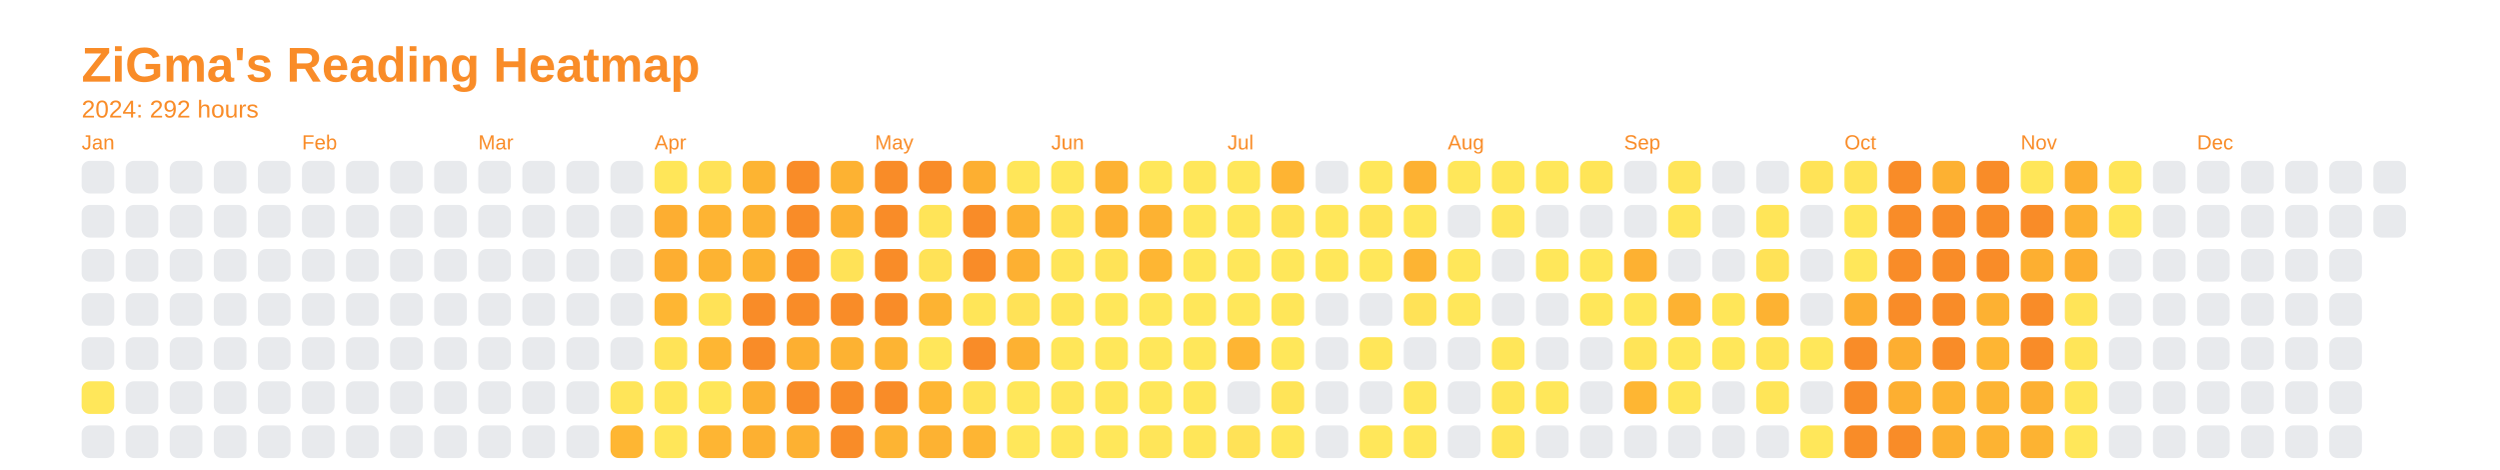
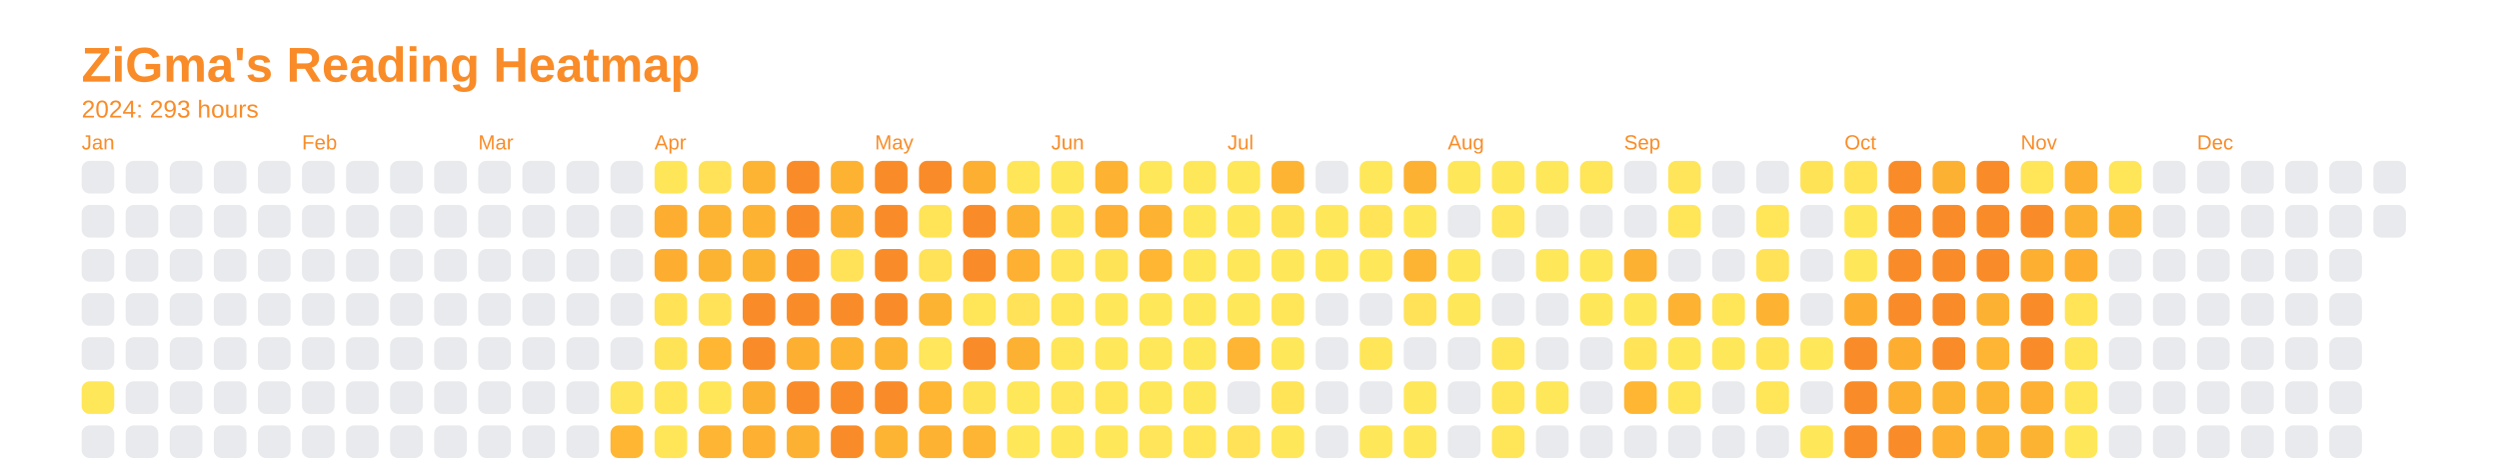
<svg xmlns="http://www.w3.org/2000/svg" baseProfile="full" height="57.5mm" version="1.1" viewBox="0,0,306.2,57.5" width="306.2mm">
  <defs />
  <rect fill="none" height="57.5" width="306.2" x="0" y="0" />
  <text fill="#f98c28" style="font-size:6px; font-family:Arial; font-weight:bold;" x="10" y="10">ZiGma's Reading Heatmap</text>
-   <text fill="#f98c28" style="font-size:3px; font-family:Arial;" x="10" y="14.4">2024: 292 hours</text>
+   <text fill="#f98c28" style="font-size:3px; font-family:Arial;" x="10" y="14.4">2024: 293 hours</text>
  <text fill="#f98c28" style="font-size:2.5px; font-family:Arial" x="10" y="18.3">Jan</text>
  <rect fill="#e8eaed" height="4" rx="1" ry="1" width="4" x="10" y="19.7" />
  <rect fill="#e8eaed" height="4" rx="1" ry="1" width="4" x="10" y="25.1" />
  <rect fill="#e8eaed" height="4" rx="1" ry="1" width="4" x="10" y="30.5" />
  <rect fill="#e8eaed" height="4" rx="1" ry="1" width="4" x="10" y="35.9" />
  <rect fill="#e8eaed" height="4" rx="1" ry="1" width="4" x="10" y="41.3" />
  <rect fill="#ffe75a" height="4" rx="1" ry="1" width="4" x="10" y="46.7" />
  <rect fill="#e8eaed" height="4" rx="1" ry="1" width="4" x="10" y="52.1" />
  <rect fill="#e8eaed" height="4" rx="1" ry="1" width="4" x="15.4" y="19.7" />
  <rect fill="#e8eaed" height="4" rx="1" ry="1" width="4" x="15.4" y="25.1" />
  <rect fill="#e8eaed" height="4" rx="1" ry="1" width="4" x="15.4" y="30.5" />
  <rect fill="#e8eaed" height="4" rx="1" ry="1" width="4" x="15.4" y="35.9" />
  <rect fill="#e8eaed" height="4" rx="1" ry="1" width="4" x="15.4" y="41.3" />
  <rect fill="#e8eaed" height="4" rx="1" ry="1" width="4" x="15.4" y="46.7" />
  <rect fill="#e8eaed" height="4" rx="1" ry="1" width="4" x="15.4" y="52.1" />
  <rect fill="#e8eaed" height="4" rx="1" ry="1" width="4" x="20.8" y="19.7" />
  <rect fill="#e8eaed" height="4" rx="1" ry="1" width="4" x="20.8" y="25.1" />
  <rect fill="#e8eaed" height="4" rx="1" ry="1" width="4" x="20.8" y="30.5" />
  <rect fill="#e8eaed" height="4" rx="1" ry="1" width="4" x="20.8" y="35.9" />
  <rect fill="#e8eaed" height="4" rx="1" ry="1" width="4" x="20.8" y="41.3" />
  <rect fill="#e8eaed" height="4" rx="1" ry="1" width="4" x="20.8" y="46.7" />
  <rect fill="#e8eaed" height="4" rx="1" ry="1" width="4" x="20.8" y="52.1" />
  <rect fill="#e8eaed" height="4" rx="1" ry="1" width="4" x="26.2" y="19.7" />
  <rect fill="#e8eaed" height="4" rx="1" ry="1" width="4" x="26.2" y="25.1" />
  <rect fill="#e8eaed" height="4" rx="1" ry="1" width="4" x="26.2" y="30.5" />
  <rect fill="#e8eaed" height="4" rx="1" ry="1" width="4" x="26.2" y="35.9" />
  <rect fill="#e8eaed" height="4" rx="1" ry="1" width="4" x="26.2" y="41.3" />
  <rect fill="#e8eaed" height="4" rx="1" ry="1" width="4" x="26.2" y="46.7" />
  <rect fill="#e8eaed" height="4" rx="1" ry="1" width="4" x="26.2" y="52.1" />
  <rect fill="#e8eaed" height="4" rx="1" ry="1" width="4" x="31.6" y="19.7" />
  <rect fill="#e8eaed" height="4" rx="1" ry="1" width="4" x="31.6" y="25.1" />
  <rect fill="#e8eaed" height="4" rx="1" ry="1" width="4" x="31.6" y="30.5" />
  <rect fill="#e8eaed" height="4" rx="1" ry="1" width="4" x="31.6" y="35.9" />
  <rect fill="#e8eaed" height="4" rx="1" ry="1" width="4" x="31.6" y="41.3" />
  <rect fill="#e8eaed" height="4" rx="1" ry="1" width="4" x="31.6" y="46.7" />
  <rect fill="#e8eaed" height="4" rx="1" ry="1" width="4" x="31.6" y="52.1" />
  <text fill="#f98c28" style="font-size:2.5px; font-family:Arial" x="37.0" y="18.3">Feb</text>
  <rect fill="#e8eaed" height="4" rx="1" ry="1" width="4" x="37.0" y="19.7" />
  <rect fill="#e8eaed" height="4" rx="1" ry="1" width="4" x="37.0" y="25.1" />
  <rect fill="#e8eaed" height="4" rx="1" ry="1" width="4" x="37.0" y="30.5" />
  <rect fill="#e8eaed" height="4" rx="1" ry="1" width="4" x="37.0" y="35.9" />
  <rect fill="#e8eaed" height="4" rx="1" ry="1" width="4" x="37.0" y="41.3" />
  <rect fill="#e8eaed" height="4" rx="1" ry="1" width="4" x="37.0" y="46.7" />
  <rect fill="#e8eaed" height="4" rx="1" ry="1" width="4" x="37.0" y="52.1" />
  <rect fill="#e8eaed" height="4" rx="1" ry="1" width="4" x="42.4" y="19.7" />
  <rect fill="#e8eaed" height="4" rx="1" ry="1" width="4" x="42.4" y="25.1" />
  <rect fill="#e8eaed" height="4" rx="1" ry="1" width="4" x="42.4" y="30.5" />
  <rect fill="#e8eaed" height="4" rx="1" ry="1" width="4" x="42.4" y="35.9" />
  <rect fill="#e8eaed" height="4" rx="1" ry="1" width="4" x="42.4" y="41.3" />
  <rect fill="#e8eaed" height="4" rx="1" ry="1" width="4" x="42.4" y="46.7" />
  <rect fill="#e8eaed" height="4" rx="1" ry="1" width="4" x="42.4" y="52.1" />
  <rect fill="#e8eaed" height="4" rx="1" ry="1" width="4" x="47.8" y="19.7" />
  <rect fill="#e8eaed" height="4" rx="1" ry="1" width="4" x="47.8" y="25.1" />
  <rect fill="#e8eaed" height="4" rx="1" ry="1" width="4" x="47.8" y="30.5" />
  <rect fill="#e8eaed" height="4" rx="1" ry="1" width="4" x="47.8" y="35.9" />
  <rect fill="#e8eaed" height="4" rx="1" ry="1" width="4" x="47.8" y="41.3" />
  <rect fill="#e8eaed" height="4" rx="1" ry="1" width="4" x="47.8" y="46.7" />
  <rect fill="#e8eaed" height="4" rx="1" ry="1" width="4" x="47.8" y="52.1" />
  <rect fill="#e8eaed" height="4" rx="1" ry="1" width="4" x="53.2" y="19.7" />
  <rect fill="#e8eaed" height="4" rx="1" ry="1" width="4" x="53.2" y="25.1" />
  <rect fill="#e8eaed" height="4" rx="1" ry="1" width="4" x="53.2" y="30.5" />
  <rect fill="#e8eaed" height="4" rx="1" ry="1" width="4" x="53.2" y="35.9" />
  <rect fill="#e8eaed" height="4" rx="1" ry="1" width="4" x="53.2" y="41.3" />
  <rect fill="#e8eaed" height="4" rx="1" ry="1" width="4" x="53.2" y="46.7" />
  <rect fill="#e8eaed" height="4" rx="1" ry="1" width="4" x="53.2" y="52.1" />
  <text fill="#f98c28" style="font-size:2.5px; font-family:Arial" x="58.6" y="18.3">Mar</text>
  <rect fill="#e8eaed" height="4" rx="1" ry="1" width="4" x="58.6" y="19.7" />
  <rect fill="#e8eaed" height="4" rx="1" ry="1" width="4" x="58.6" y="25.1" />
  <rect fill="#e8eaed" height="4" rx="1" ry="1" width="4" x="58.6" y="30.5" />
  <rect fill="#e8eaed" height="4" rx="1" ry="1" width="4" x="58.6" y="35.9" />
  <rect fill="#e8eaed" height="4" rx="1" ry="1" width="4" x="58.6" y="41.3" />
  <rect fill="#e8eaed" height="4" rx="1" ry="1" width="4" x="58.6" y="46.7" />
  <rect fill="#e8eaed" height="4" rx="1" ry="1" width="4" x="58.6" y="52.1" />
  <rect fill="#e8eaed" height="4" rx="1" ry="1" width="4" x="64" y="19.7" />
  <rect fill="#e8eaed" height="4" rx="1" ry="1" width="4" x="64" y="25.1" />
  <rect fill="#e8eaed" height="4" rx="1" ry="1" width="4" x="64" y="30.5" />
  <rect fill="#e8eaed" height="4" rx="1" ry="1" width="4" x="64" y="35.9" />
  <rect fill="#e8eaed" height="4" rx="1" ry="1" width="4" x="64" y="41.3" />
  <rect fill="#e8eaed" height="4" rx="1" ry="1" width="4" x="64" y="46.7" />
  <rect fill="#e8eaed" height="4" rx="1" ry="1" width="4" x="64" y="52.1" />
  <rect fill="#e8eaed" height="4" rx="1" ry="1" width="4" x="69.4" y="19.7" />
  <rect fill="#e8eaed" height="4" rx="1" ry="1" width="4" x="69.4" y="25.1" />
  <rect fill="#e8eaed" height="4" rx="1" ry="1" width="4" x="69.4" y="30.5" />
  <rect fill="#e8eaed" height="4" rx="1" ry="1" width="4" x="69.4" y="35.9" />
  <rect fill="#e8eaed" height="4" rx="1" ry="1" width="4" x="69.4" y="41.3" />
  <rect fill="#e8eaed" height="4" rx="1" ry="1" width="4" x="69.4" y="46.7" />
  <rect fill="#e8eaed" height="4" rx="1" ry="1" width="4" x="69.4" y="52.1" />
  <rect fill="#e8eaed" height="4" rx="1" ry="1" width="4" x="74.8" y="19.7" />
  <rect fill="#e8eaed" height="4" rx="1" ry="1" width="4" x="74.8" y="25.1" />
  <rect fill="#e8eaed" height="4" rx="1" ry="1" width="4" x="74.8" y="30.5" />
  <rect fill="#e8eaed" height="4" rx="1" ry="1" width="4" x="74.8" y="35.9" />
  <rect fill="#e8eaed" height="4" rx="1" ry="1" width="4" x="74.8" y="41.3" />
  <rect fill="#ffe559" height="4" rx="1" ry="1" width="4" x="74.8" y="46.7" />
  <rect fill="#feb633" height="4" rx="1" ry="1" width="4" x="74.8" y="52.1" />
  <text fill="#f98c28" style="font-size:2.5px; font-family:Arial" x="80.2" y="18.3">Apr</text>
  <rect fill="#ffe659" height="4" rx="1" ry="1" width="4" x="80.2" y="19.7" />
  <rect fill="#fdae31" height="4" rx="1" ry="1" width="4" x="80.2" y="25.1" />
  <rect fill="#fdae31" height="4" rx="1" ry="1" width="4" x="80.2" y="30.5" />
-   <rect fill="#feb633" height="4" rx="1" ry="1" width="4" x="80.2" y="35.9" />
+   <rect fill="#ffe256" height="4" rx="1" ry="1" width="4" x="80.2" y="35.9" />
  <rect fill="#ffe357" height="4" rx="1" ry="1" width="4" x="80.2" y="41.3" />
  <rect fill="#ffe659" height="4" rx="1" ry="1" width="4" x="80.2" y="46.7" />
  <rect fill="#ffe659" height="4" rx="1" ry="1" width="4" x="80.2" y="52.1" />
  <rect fill="#ffe257" height="4" rx="1" ry="1" width="4" x="85.6" y="19.7" />
  <rect fill="#feb433" height="4" rx="1" ry="1" width="4" x="85.6" y="25.1" />
  <rect fill="#fdb332" height="4" rx="1" ry="1" width="4" x="85.6" y="30.5" />
  <rect fill="#ffe257" height="4" rx="1" ry="1" width="4" x="85.6" y="35.9" />
  <rect fill="#feb633" height="4" rx="1" ry="1" width="4" x="85.6" y="41.3" />
  <rect fill="#ffe659" height="4" rx="1" ry="1" width="4" x="85.6" y="46.7" />
  <rect fill="#feb533" height="4" rx="1" ry="1" width="4" x="85.6" y="52.1" />
  <rect fill="#fdb432" height="4" rx="1" ry="1" width="4" x="91" y="19.7" />
  <rect fill="#fdb232" height="4" rx="1" ry="1" width="4" x="91" y="25.1" />
  <rect fill="#fdb332" height="4" rx="1" ry="1" width="4" x="91" y="30.5" />
  <rect fill="#f98c28" height="4" rx="1" ry="1" width="4" x="91" y="35.9" />
  <rect fill="#f98c28" height="4" rx="1" ry="1" width="4" x="91" y="41.3" />
  <rect fill="#fdb132" height="4" rx="1" ry="1" width="4" x="91" y="46.7" />
  <rect fill="#fdb031" height="4" rx="1" ry="1" width="4" x="91" y="52.1" />
  <rect fill="#f98c28" height="4" rx="1" ry="1" width="4" x="96.4" y="19.7" />
  <rect fill="#f98c28" height="4" rx="1" ry="1" width="4" x="96.4" y="25.1" />
  <rect fill="#f98c28" height="4" rx="1" ry="1" width="4" x="96.4" y="30.5" />
  <rect fill="#f98c28" height="4" rx="1" ry="1" width="4" x="96.4" y="35.9" />
  <rect fill="#fdaf31" height="4" rx="1" ry="1" width="4" x="96.4" y="41.3" />
  <rect fill="#f98c28" height="4" rx="1" ry="1" width="4" x="96.4" y="46.7" />
  <rect fill="#fdb132" height="4" rx="1" ry="1" width="4" x="96.4" y="52.1" />
  <rect fill="#fdb232" height="4" rx="1" ry="1" width="4" x="101.8" y="19.7" />
  <rect fill="#fdb132" height="4" rx="1" ry="1" width="4" x="101.8" y="25.1" />
  <rect fill="#ffe257" height="4" rx="1" ry="1" width="4" x="101.8" y="30.5" />
  <rect fill="#f98c28" height="4" rx="1" ry="1" width="4" x="101.8" y="35.9" />
  <rect fill="#fdb232" height="4" rx="1" ry="1" width="4" x="101.8" y="41.3" />
  <rect fill="#f98c28" height="4" rx="1" ry="1" width="4" x="101.8" y="46.7" />
  <rect fill="#f98c28" height="4" rx="1" ry="1" width="4" x="101.8" y="52.1" />
  <text fill="#f98c28" style="font-size:2.5px; font-family:Arial" x="107.2" y="18.3">May</text>
  <rect fill="#f98c28" height="4" rx="1" ry="1" width="4" x="107.2" y="19.7" />
  <rect fill="#f98c28" height="4" rx="1" ry="1" width="4" x="107.2" y="25.1" />
  <rect fill="#f98c28" height="4" rx="1" ry="1" width="4" x="107.2" y="30.5" />
  <rect fill="#f98c28" height="4" rx="1" ry="1" width="4" x="107.2" y="35.9" />
  <rect fill="#fdb433" height="4" rx="1" ry="1" width="4" x="107.2" y="41.3" />
  <rect fill="#f98c28" height="4" rx="1" ry="1" width="4" x="107.2" y="46.7" />
  <rect fill="#fdb433" height="4" rx="1" ry="1" width="4" x="107.2" y="52.1" />
  <rect fill="#f98c28" height="4" rx="1" ry="1" width="4" x="112.6" y="19.7" />
  <rect fill="#ffe458" height="4" rx="1" ry="1" width="4" x="112.6" y="25.1" />
  <rect fill="#ffe257" height="4" rx="1" ry="1" width="4" x="112.6" y="30.5" />
  <rect fill="#fdb332" height="4" rx="1" ry="1" width="4" x="112.6" y="35.9" />
  <rect fill="#ffe65a" height="4" rx="1" ry="1" width="4" x="112.6" y="41.3" />
  <rect fill="#feb633" height="4" rx="1" ry="1" width="4" x="112.6" y="46.7" />
  <rect fill="#fdb232" height="4" rx="1" ry="1" width="4" x="112.6" y="52.1" />
  <rect fill="#fdaf31" height="4" rx="1" ry="1" width="4" x="118" y="19.7" />
  <rect fill="#f98c28" height="4" rx="1" ry="1" width="4" x="118" y="25.1" />
  <rect fill="#f98c28" height="4" rx="1" ry="1" width="4" x="118" y="30.5" />
  <rect fill="#ffe558" height="4" rx="1" ry="1" width="4" x="118" y="35.9" />
  <rect fill="#f98c28" height="4" rx="1" ry="1" width="4" x="118" y="41.3" />
  <rect fill="#ffe357" height="4" rx="1" ry="1" width="4" x="118" y="46.7" />
  <rect fill="#feb533" height="4" rx="1" ry="1" width="4" x="118" y="52.1" />
  <rect fill="#ffe659" height="4" rx="1" ry="1" width="4" x="123.4" y="19.7" />
  <rect fill="#fdb132" height="4" rx="1" ry="1" width="4" x="123.4" y="25.1" />
  <rect fill="#fdb032" height="4" rx="1" ry="1" width="4" x="123.4" y="30.5" />
  <rect fill="#ffe257" height="4" rx="1" ry="1" width="4" x="123.4" y="35.9" />
  <rect fill="#fdb132" height="4" rx="1" ry="1" width="4" x="123.4" y="41.3" />
  <rect fill="#ffe75a" height="4" rx="1" ry="1" width="4" x="123.4" y="46.7" />
  <rect fill="#ffe75a" height="4" rx="1" ry="1" width="4" x="123.4" y="52.1" />
  <text fill="#f98c28" style="font-size:2.5px; font-family:Arial" x="128.8" y="18.3">Jun</text>
  <rect fill="#ffe75a" height="4" rx="1" ry="1" width="4" x="128.8" y="19.7" />
  <rect fill="#ffe357" height="4" rx="1" ry="1" width="4" x="128.8" y="25.1" />
  <rect fill="#ffe559" height="4" rx="1" ry="1" width="4" x="128.8" y="30.5" />
  <rect fill="#ffe558" height="4" rx="1" ry="1" width="4" x="128.8" y="35.9" />
  <rect fill="#ffe659" height="4" rx="1" ry="1" width="4" x="128.8" y="41.3" />
  <rect fill="#ffe65a" height="4" rx="1" ry="1" width="4" x="128.8" y="46.7" />
  <rect fill="#ffe75a" height="4" rx="1" ry="1" width="4" x="128.8" y="52.1" />
  <rect fill="#fdb232" height="4" rx="1" ry="1" width="4" x="134.2" y="19.7" />
  <rect fill="#fdb031" height="4" rx="1" ry="1" width="4" x="134.2" y="25.1" />
  <rect fill="#ffe357" height="4" rx="1" ry="1" width="4" x="134.2" y="30.5" />
  <rect fill="#ffe75a" height="4" rx="1" ry="1" width="4" x="134.2" y="35.9" />
  <rect fill="#ffe75a" height="4" rx="1" ry="1" width="4" x="134.2" y="41.3" />
  <rect fill="#ffe659" height="4" rx="1" ry="1" width="4" x="134.2" y="46.7" />
  <rect fill="#ffe75a" height="4" rx="1" ry="1" width="4" x="134.2" y="52.1" />
  <rect fill="#ffe75a" height="4" rx="1" ry="1" width="4" x="139.6" y="19.7" />
  <rect fill="#fdb232" height="4" rx="1" ry="1" width="4" x="139.6" y="25.1" />
  <rect fill="#feb633" height="4" rx="1" ry="1" width="4" x="139.6" y="30.5" />
  <rect fill="#ffe75a" height="4" rx="1" ry="1" width="4" x="139.6" y="35.9" />
  <rect fill="#ffe75a" height="4" rx="1" ry="1" width="4" x="139.6" y="41.3" />
  <rect fill="#ffe75a" height="4" rx="1" ry="1" width="4" x="139.6" y="46.7" />
  <rect fill="#ffe559" height="4" rx="1" ry="1" width="4" x="139.6" y="52.1" />
  <rect fill="#ffe75a" height="4" rx="1" ry="1" width="4" x="145" y="19.7" />
  <rect fill="#ffe75a" height="4" rx="1" ry="1" width="4" x="145" y="25.1" />
  <rect fill="#ffe75a" height="4" rx="1" ry="1" width="4" x="145" y="30.5" />
  <rect fill="#ffe75a" height="4" rx="1" ry="1" width="4" x="145" y="35.9" />
  <rect fill="#ffe75a" height="4" rx="1" ry="1" width="4" x="145" y="41.3" />
  <rect fill="#ffe75a" height="4" rx="1" ry="1" width="4" x="145" y="46.7" />
  <rect fill="#ffe659" height="4" rx="1" ry="1" width="4" x="145" y="52.1" />
  <text fill="#f98c28" style="font-size:2.5px; font-family:Arial" x="150.4" y="18.3">Jul</text>
  <rect fill="#ffe75a" height="4" rx="1" ry="1" width="4" x="150.4" y="19.7" />
  <rect fill="#ffe75a" height="4" rx="1" ry="1" width="4" x="150.4" y="25.1" />
  <rect fill="#ffe75a" height="4" rx="1" ry="1" width="4" x="150.4" y="30.5" />
  <rect fill="#ffe75a" height="4" rx="1" ry="1" width="4" x="150.4" y="35.9" />
  <rect fill="#feb533" height="4" rx="1" ry="1" width="4" x="150.4" y="41.3" />
  <rect fill="#e8eaed" height="4" rx="1" ry="1" width="4" x="150.4" y="46.7" />
  <rect fill="#ffe257" height="4" rx="1" ry="1" width="4" x="150.4" y="52.1" />
  <rect fill="#feb433" height="4" rx="1" ry="1" width="4" x="155.8" y="19.7" />
  <rect fill="#ffe357" height="4" rx="1" ry="1" width="4" x="155.8" y="25.1" />
  <rect fill="#ffe75a" height="4" rx="1" ry="1" width="4" x="155.8" y="30.5" />
  <rect fill="#ffe659" height="4" rx="1" ry="1" width="4" x="155.8" y="35.9" />
  <rect fill="#ffe75a" height="4" rx="1" ry="1" width="4" x="155.8" y="41.3" />
  <rect fill="#ffe458" height="4" rx="1" ry="1" width="4" x="155.8" y="46.7" />
  <rect fill="#ffe75a" height="4" rx="1" ry="1" width="4" x="155.8" y="52.1" />
  <rect fill="#e8eaed" height="4" rx="1" ry="1" width="4" x="161.2" y="19.7" />
  <rect fill="#ffe75a" height="4" rx="1" ry="1" width="4" x="161.2" y="25.1" />
  <rect fill="#ffe75a" height="4" rx="1" ry="1" width="4" x="161.2" y="30.5" />
  <rect fill="#e8eaed" height="4" rx="1" ry="1" width="4" x="161.2" y="35.9" />
  <rect fill="#e8eaed" height="4" rx="1" ry="1" width="4" x="161.2" y="41.3" />
  <rect fill="#e8eaed" height="4" rx="1" ry="1" width="4" x="161.2" y="46.7" />
  <rect fill="#e8eaed" height="4" rx="1" ry="1" width="4" x="161.2" y="52.1" />
  <rect fill="#ffe75a" height="4" rx="1" ry="1" width="4" x="166.6" y="19.7" />
  <rect fill="#ffe458" height="4" rx="1" ry="1" width="4" x="166.6" y="25.1" />
  <rect fill="#ffe75a" height="4" rx="1" ry="1" width="4" x="166.6" y="30.5" />
  <rect fill="#e8eaed" height="4" rx="1" ry="1" width="4" x="166.6" y="35.9" />
  <rect fill="#ffe659" height="4" rx="1" ry="1" width="4" x="166.6" y="41.3" />
  <rect fill="#e8eaed" height="4" rx="1" ry="1" width="4" x="166.6" y="46.7" />
  <rect fill="#ffe75a" height="4" rx="1" ry="1" width="4" x="166.6" y="52.1" />
  <rect fill="#fdb132" height="4" rx="1" ry="1" width="4" x="172" y="19.7" />
  <rect fill="#ffe75a" height="4" rx="1" ry="1" width="4" x="172" y="25.1" />
  <rect fill="#fdb433" height="4" rx="1" ry="1" width="4" x="172" y="30.5" />
  <rect fill="#ffe257" height="4" rx="1" ry="1" width="4" x="172" y="35.9" />
  <rect fill="#e8eaed" height="4" rx="1" ry="1" width="4" x="172" y="41.3" />
  <rect fill="#ffe75a" height="4" rx="1" ry="1" width="4" x="172" y="46.7" />
  <rect fill="#ffe75a" height="4" rx="1" ry="1" width="4" x="172" y="52.1" />
  <text fill="#f98c28" style="font-size:2.5px; font-family:Arial" x="177.4" y="18.3">Aug</text>
  <rect fill="#ffe75a" height="4" rx="1" ry="1" width="4" x="177.4" y="19.7" />
  <rect fill="#e8eaed" height="4" rx="1" ry="1" width="4" x="177.4" y="25.1" />
  <rect fill="#ffe75a" height="4" rx="1" ry="1" width="4" x="177.4" y="30.5" />
  <rect fill="#ffe75a" height="4" rx="1" ry="1" width="4" x="177.4" y="35.9" />
  <rect fill="#e8eaed" height="4" rx="1" ry="1" width="4" x="177.4" y="41.3" />
  <rect fill="#e8eaed" height="4" rx="1" ry="1" width="4" x="177.4" y="46.7" />
  <rect fill="#e8eaed" height="4" rx="1" ry="1" width="4" x="177.4" y="52.1" />
  <rect fill="#ffe75a" height="4" rx="1" ry="1" width="4" x="182.8" y="19.7" />
  <rect fill="#ffe65a" height="4" rx="1" ry="1" width="4" x="182.8" y="25.1" />
  <rect fill="#e8eaed" height="4" rx="1" ry="1" width="4" x="182.8" y="30.5" />
  <rect fill="#e8eaed" height="4" rx="1" ry="1" width="4" x="182.8" y="35.9" />
  <rect fill="#ffe659" height="4" rx="1" ry="1" width="4" x="182.8" y="41.3" />
  <rect fill="#ffe659" height="4" rx="1" ry="1" width="4" x="182.8" y="46.7" />
  <rect fill="#ffe558" height="4" rx="1" ry="1" width="4" x="182.8" y="52.1" />
  <rect fill="#ffe75a" height="4" rx="1" ry="1" width="4" x="188.2" y="19.7" />
  <rect fill="#e8eaed" height="4" rx="1" ry="1" width="4" x="188.2" y="25.1" />
  <rect fill="#ffe75a" height="4" rx="1" ry="1" width="4" x="188.2" y="30.5" />
  <rect fill="#e8eaed" height="4" rx="1" ry="1" width="4" x="188.2" y="35.9" />
  <rect fill="#e8eaed" height="4" rx="1" ry="1" width="4" x="188.2" y="41.3" />
  <rect fill="#ffe75a" height="4" rx="1" ry="1" width="4" x="188.2" y="46.7" />
  <rect fill="#e8eaed" height="4" rx="1" ry="1" width="4" x="188.2" y="52.1" />
  <rect fill="#ffe558" height="4" rx="1" ry="1" width="4" x="193.6" y="19.7" />
  <rect fill="#e8eaed" height="4" rx="1" ry="1" width="4" x="193.6" y="25.1" />
  <rect fill="#ffe75a" height="4" rx="1" ry="1" width="4" x="193.6" y="30.5" />
  <rect fill="#ffe75a" height="4" rx="1" ry="1" width="4" x="193.6" y="35.9" />
  <rect fill="#e8eaed" height="4" rx="1" ry="1" width="4" x="193.6" y="41.3" />
  <rect fill="#e8eaed" height="4" rx="1" ry="1" width="4" x="193.6" y="46.7" />
  <rect fill="#e8eaed" height="4" rx="1" ry="1" width="4" x="193.6" y="52.1" />
  <text fill="#f98c28" style="font-size:2.5px; font-family:Arial" x="199" y="18.3">Sep</text>
  <rect fill="#e8eaed" height="4" rx="1" ry="1" width="4" x="199" y="19.7" />
  <rect fill="#e8eaed" height="4" rx="1" ry="1" width="4" x="199" y="25.1" />
  <rect fill="#fdb132" height="4" rx="1" ry="1" width="4" x="199" y="30.5" />
  <rect fill="#ffe75a" height="4" rx="1" ry="1" width="4" x="199" y="35.9" />
  <rect fill="#ffe458" height="4" rx="1" ry="1" width="4" x="199" y="41.3" />
  <rect fill="#feb633" height="4" rx="1" ry="1" width="4" x="199" y="46.7" />
  <rect fill="#e8eaed" height="4" rx="1" ry="1" width="4" x="199" y="52.1" />
  <rect fill="#ffe559" height="4" rx="1" ry="1" width="4" x="204.4" y="19.7" />
  <rect fill="#ffe659" height="4" rx="1" ry="1" width="4" x="204.4" y="25.1" />
  <rect fill="#e8eaed" height="4" rx="1" ry="1" width="4" x="204.4" y="30.5" />
  <rect fill="#fdb232" height="4" rx="1" ry="1" width="4" x="204.4" y="35.9" />
  <rect fill="#ffe75a" height="4" rx="1" ry="1" width="4" x="204.4" y="41.3" />
  <rect fill="#ffe659" height="4" rx="1" ry="1" width="4" x="204.4" y="46.7" />
  <rect fill="#e8eaed" height="4" rx="1" ry="1" width="4" x="204.4" y="52.1" />
  <rect fill="#e8eaed" height="4" rx="1" ry="1" width="4" x="209.8" y="19.7" />
  <rect fill="#e8eaed" height="4" rx="1" ry="1" width="4" x="209.8" y="25.1" />
  <rect fill="#e8eaed" height="4" rx="1" ry="1" width="4" x="209.8" y="30.5" />
  <rect fill="#ffe659" height="4" rx="1" ry="1" width="4" x="209.8" y="35.9" />
  <rect fill="#ffe75a" height="4" rx="1" ry="1" width="4" x="209.8" y="41.3" />
  <rect fill="#e8eaed" height="4" rx="1" ry="1" width="4" x="209.8" y="46.7" />
  <rect fill="#e8eaed" height="4" rx="1" ry="1" width="4" x="209.8" y="52.1" />
  <rect fill="#e8eaed" height="4" rx="1" ry="1" width="4" x="215.2" y="19.7" />
  <rect fill="#ffe558" height="4" rx="1" ry="1" width="4" x="215.2" y="25.1" />
  <rect fill="#ffe257" height="4" rx="1" ry="1" width="4" x="215.2" y="30.5" />
  <rect fill="#fdb232" height="4" rx="1" ry="1" width="4" x="215.2" y="35.9" />
  <rect fill="#ffe458" height="4" rx="1" ry="1" width="4" x="215.2" y="41.3" />
  <rect fill="#ffe558" height="4" rx="1" ry="1" width="4" x="215.2" y="46.7" />
  <rect fill="#e8eaed" height="4" rx="1" ry="1" width="4" x="215.2" y="52.1" />
  <rect fill="#ffe357" height="4" rx="1" ry="1" width="4" x="220.6" y="19.7" />
  <rect fill="#e8eaed" height="4" rx="1" ry="1" width="4" x="220.6" y="25.1" />
  <rect fill="#e8eaed" height="4" rx="1" ry="1" width="4" x="220.6" y="30.5" />
  <rect fill="#e8eaed" height="4" rx="1" ry="1" width="4" x="220.6" y="35.9" />
  <rect fill="#ffe75a" height="4" rx="1" ry="1" width="4" x="220.6" y="41.3" />
  <rect fill="#e8eaed" height="4" rx="1" ry="1" width="4" x="220.6" y="46.7" />
  <rect fill="#ffe75a" height="4" rx="1" ry="1" width="4" x="220.6" y="52.1" />
  <text fill="#f98c28" style="font-size:2.5px; font-family:Arial" x="226" y="18.3">Oct</text>
  <rect fill="#ffe458" height="4" rx="1" ry="1" width="4" x="226" y="19.7" />
  <rect fill="#ffe75a" height="4" rx="1" ry="1" width="4" x="226" y="25.1" />
  <rect fill="#ffe75a" height="4" rx="1" ry="1" width="4" x="226" y="30.5" />
  <rect fill="#fdae31" height="4" rx="1" ry="1" width="4" x="226" y="35.9" />
  <rect fill="#f98c28" height="4" rx="1" ry="1" width="4" x="226" y="41.3" />
  <rect fill="#f98c28" height="4" rx="1" ry="1" width="4" x="226" y="46.7" />
  <rect fill="#f98c28" height="4" rx="1" ry="1" width="4" x="226" y="52.1" />
  <rect fill="#f98c28" height="4" rx="1" ry="1" width="4" x="231.4" y="19.7" />
  <rect fill="#f98c28" height="4" rx="1" ry="1" width="4" x="231.4" y="25.1" />
  <rect fill="#f98c28" height="4" rx="1" ry="1" width="4" x="231.4" y="30.5" />
  <rect fill="#f98c28" height="4" rx="1" ry="1" width="4" x="231.4" y="35.9" />
  <rect fill="#fdae31" height="4" rx="1" ry="1" width="4" x="231.4" y="41.3" />
  <rect fill="#fdaf31" height="4" rx="1" ry="1" width="4" x="231.4" y="46.7" />
  <rect fill="#f98c28" height="4" rx="1" ry="1" width="4" x="231.4" y="52.1" />
  <rect fill="#fdb132" height="4" rx="1" ry="1" width="4" x="236.8" y="19.7" />
  <rect fill="#f98c28" height="4" rx="1" ry="1" width="4" x="236.8" y="25.1" />
  <rect fill="#f98c28" height="4" rx="1" ry="1" width="4" x="236.8" y="30.5" />
  <rect fill="#f98c28" height="4" rx="1" ry="1" width="4" x="236.8" y="35.9" />
  <rect fill="#f98c28" height="4" rx="1" ry="1" width="4" x="236.8" y="41.3" />
  <rect fill="#feb433" height="4" rx="1" ry="1" width="4" x="236.8" y="46.7" />
  <rect fill="#fdb031" height="4" rx="1" ry="1" width="4" x="236.8" y="52.1" />
  <rect fill="#f98c28" height="4" rx="1" ry="1" width="4" x="242.2" y="19.7" />
  <rect fill="#f98c28" height="4" rx="1" ry="1" width="4" x="242.2" y="25.1" />
  <rect fill="#f98c28" height="4" rx="1" ry="1" width="4" x="242.2" y="30.5" />
  <rect fill="#fdb132" height="4" rx="1" ry="1" width="4" x="242.2" y="35.9" />
  <rect fill="#feb533" height="4" rx="1" ry="1" width="4" x="242.2" y="41.3" />
  <rect fill="#fdb433" height="4" rx="1" ry="1" width="4" x="242.2" y="46.7" />
  <rect fill="#fdb332" height="4" rx="1" ry="1" width="4" x="242.2" y="52.1" />
  <text fill="#f98c28" style="font-size:2.5px; font-family:Arial" x="247.6" y="18.3">Nov</text>
  <rect fill="#ffe659" height="4" rx="1" ry="1" width="4" x="247.6" y="19.7" />
  <rect fill="#f98c28" height="4" rx="1" ry="1" width="4" x="247.6" y="25.1" />
  <rect fill="#fdaf31" height="4" rx="1" ry="1" width="4" x="247.6" y="30.5" />
  <rect fill="#f98c28" height="4" rx="1" ry="1" width="4" x="247.6" y="35.9" />
  <rect fill="#f98c28" height="4" rx="1" ry="1" width="4" x="247.6" y="41.3" />
  <rect fill="#fdb032" height="4" rx="1" ry="1" width="4" x="247.6" y="46.7" />
  <rect fill="#fdb332" height="4" rx="1" ry="1" width="4" x="247.6" y="52.1" />
  <rect fill="#fdaf31" height="4" rx="1" ry="1" width="4" x="253" y="19.7" />
  <rect fill="#fdb132" height="4" rx="1" ry="1" width="4" x="253" y="25.1" />
  <rect fill="#fdae31" height="4" rx="1" ry="1" width="4" x="253" y="30.5" />
  <rect fill="#ffe458" height="4" rx="1" ry="1" width="4" x="253" y="35.9" />
  <rect fill="#ffe558" height="4" rx="1" ry="1" width="4" x="253" y="41.3" />
  <rect fill="#ffe659" height="4" rx="1" ry="1" width="4" x="253" y="46.7" />
  <rect fill="#ffe75a" height="4" rx="1" ry="1" width="4" x="253" y="52.1" />
  <rect fill="#ffe558" height="4" rx="1" ry="1" width="4" x="258.4" y="19.7" />
-   <rect fill="#ffe659" height="4" rx="1" ry="1" width="4" x="258.4" y="25.1" />
+   <rect fill="#fdb332" height="4" rx="1" ry="1" width="4" x="258.4" y="25.1" />
  <rect fill="#e8eaed" height="4" rx="1" ry="1" width="4" x="258.4" y="30.5" />
  <rect fill="#e8eaed" height="4" rx="1" ry="1" width="4" x="258.4" y="35.9" />
  <rect fill="#e8eaed" height="4" rx="1" ry="1" width="4" x="258.4" y="41.3" />
  <rect fill="#e8eaed" height="4" rx="1" ry="1" width="4" x="258.4" y="46.7" />
  <rect fill="#e8eaed" height="4" rx="1" ry="1" width="4" x="258.4" y="52.1" />
  <rect fill="#e8eaed" height="4" rx="1" ry="1" width="4" x="263.8" y="19.7" />
  <rect fill="#e8eaed" height="4" rx="1" ry="1" width="4" x="263.8" y="25.1" />
  <rect fill="#e8eaed" height="4" rx="1" ry="1" width="4" x="263.8" y="30.5" />
  <rect fill="#e8eaed" height="4" rx="1" ry="1" width="4" x="263.8" y="35.9" />
  <rect fill="#e8eaed" height="4" rx="1" ry="1" width="4" x="263.8" y="41.3" />
  <rect fill="#e8eaed" height="4" rx="1" ry="1" width="4" x="263.8" y="46.7" />
  <rect fill="#e8eaed" height="4" rx="1" ry="1" width="4" x="263.8" y="52.1" />
  <text fill="#f98c28" style="font-size:2.5px; font-family:Arial" x="269.2" y="18.3">Dec</text>
  <rect fill="#e8eaed" height="4" rx="1" ry="1" width="4" x="269.2" y="19.7" />
  <rect fill="#e8eaed" height="4" rx="1" ry="1" width="4" x="269.2" y="25.1" />
  <rect fill="#e8eaed" height="4" rx="1" ry="1" width="4" x="269.2" y="30.5" />
  <rect fill="#e8eaed" height="4" rx="1" ry="1" width="4" x="269.2" y="35.9" />
  <rect fill="#e8eaed" height="4" rx="1" ry="1" width="4" x="269.2" y="41.3" />
  <rect fill="#e8eaed" height="4" rx="1" ry="1" width="4" x="269.2" y="46.7" />
  <rect fill="#e8eaed" height="4" rx="1" ry="1" width="4" x="269.2" y="52.1" />
  <rect fill="#e8eaed" height="4" rx="1" ry="1" width="4" x="274.6" y="19.7" />
  <rect fill="#e8eaed" height="4" rx="1" ry="1" width="4" x="274.6" y="25.1" />
  <rect fill="#e8eaed" height="4" rx="1" ry="1" width="4" x="274.6" y="30.5" />
  <rect fill="#e8eaed" height="4" rx="1" ry="1" width="4" x="274.6" y="35.9" />
  <rect fill="#e8eaed" height="4" rx="1" ry="1" width="4" x="274.6" y="41.3" />
  <rect fill="#e8eaed" height="4" rx="1" ry="1" width="4" x="274.6" y="46.7" />
  <rect fill="#e8eaed" height="4" rx="1" ry="1" width="4" x="274.6" y="52.1" />
  <rect fill="#e8eaed" height="4" rx="1" ry="1" width="4" x="280" y="19.7" />
  <rect fill="#e8eaed" height="4" rx="1" ry="1" width="4" x="280" y="25.1" />
  <rect fill="#e8eaed" height="4" rx="1" ry="1" width="4" x="280" y="30.5" />
  <rect fill="#e8eaed" height="4" rx="1" ry="1" width="4" x="280" y="35.9" />
  <rect fill="#e8eaed" height="4" rx="1" ry="1" width="4" x="280" y="41.3" />
  <rect fill="#e8eaed" height="4" rx="1" ry="1" width="4" x="280" y="46.7" />
  <rect fill="#e8eaed" height="4" rx="1" ry="1" width="4" x="280" y="52.1" />
  <rect fill="#e8eaed" height="4" rx="1" ry="1" width="4" x="285.4" y="19.7" />
  <rect fill="#e8eaed" height="4" rx="1" ry="1" width="4" x="285.4" y="25.1" />
  <rect fill="#e8eaed" height="4" rx="1" ry="1" width="4" x="285.4" y="30.5" />
  <rect fill="#e8eaed" height="4" rx="1" ry="1" width="4" x="285.4" y="35.9" />
  <rect fill="#e8eaed" height="4" rx="1" ry="1" width="4" x="285.4" y="41.3" />
  <rect fill="#e8eaed" height="4" rx="1" ry="1" width="4" x="285.4" y="46.7" />
  <rect fill="#e8eaed" height="4" rx="1" ry="1" width="4" x="285.4" y="52.1" />
  <rect fill="#e8eaed" height="4" rx="1" ry="1" width="4" x="290.8" y="19.7" />
  <rect fill="#e8eaed" height="4" rx="1" ry="1" width="4" x="290.8" y="25.1" />
</svg>
